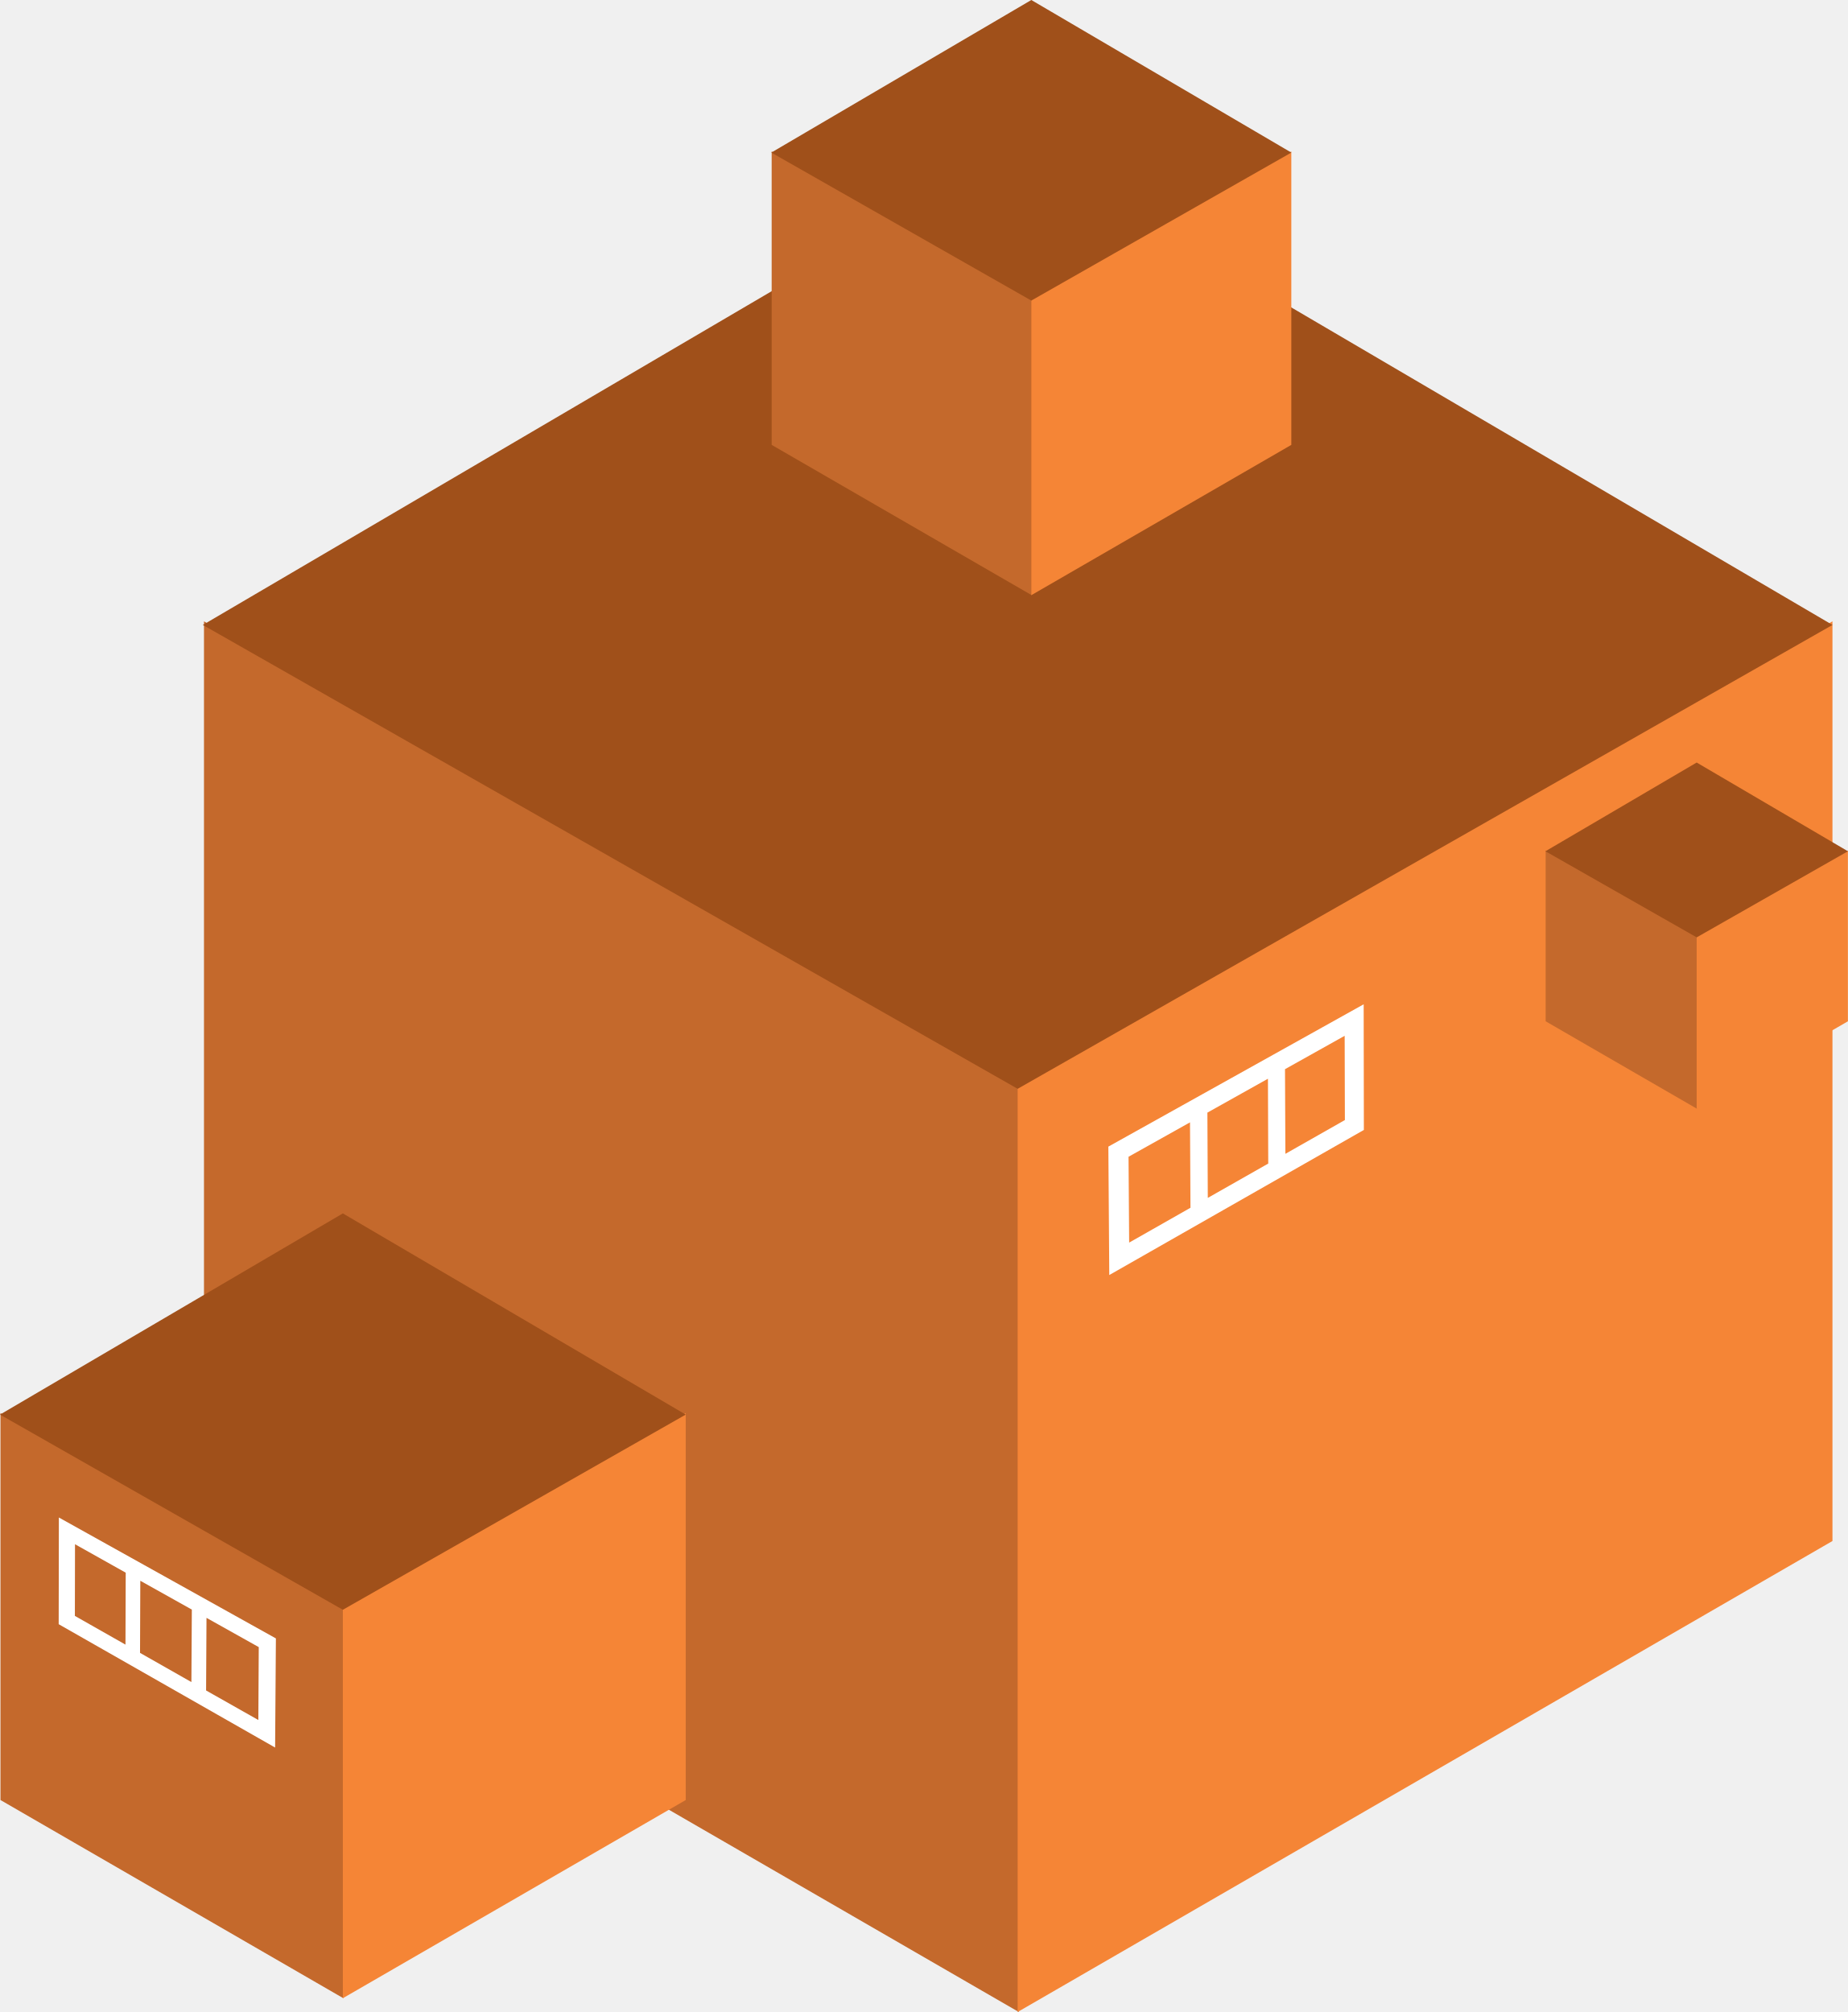
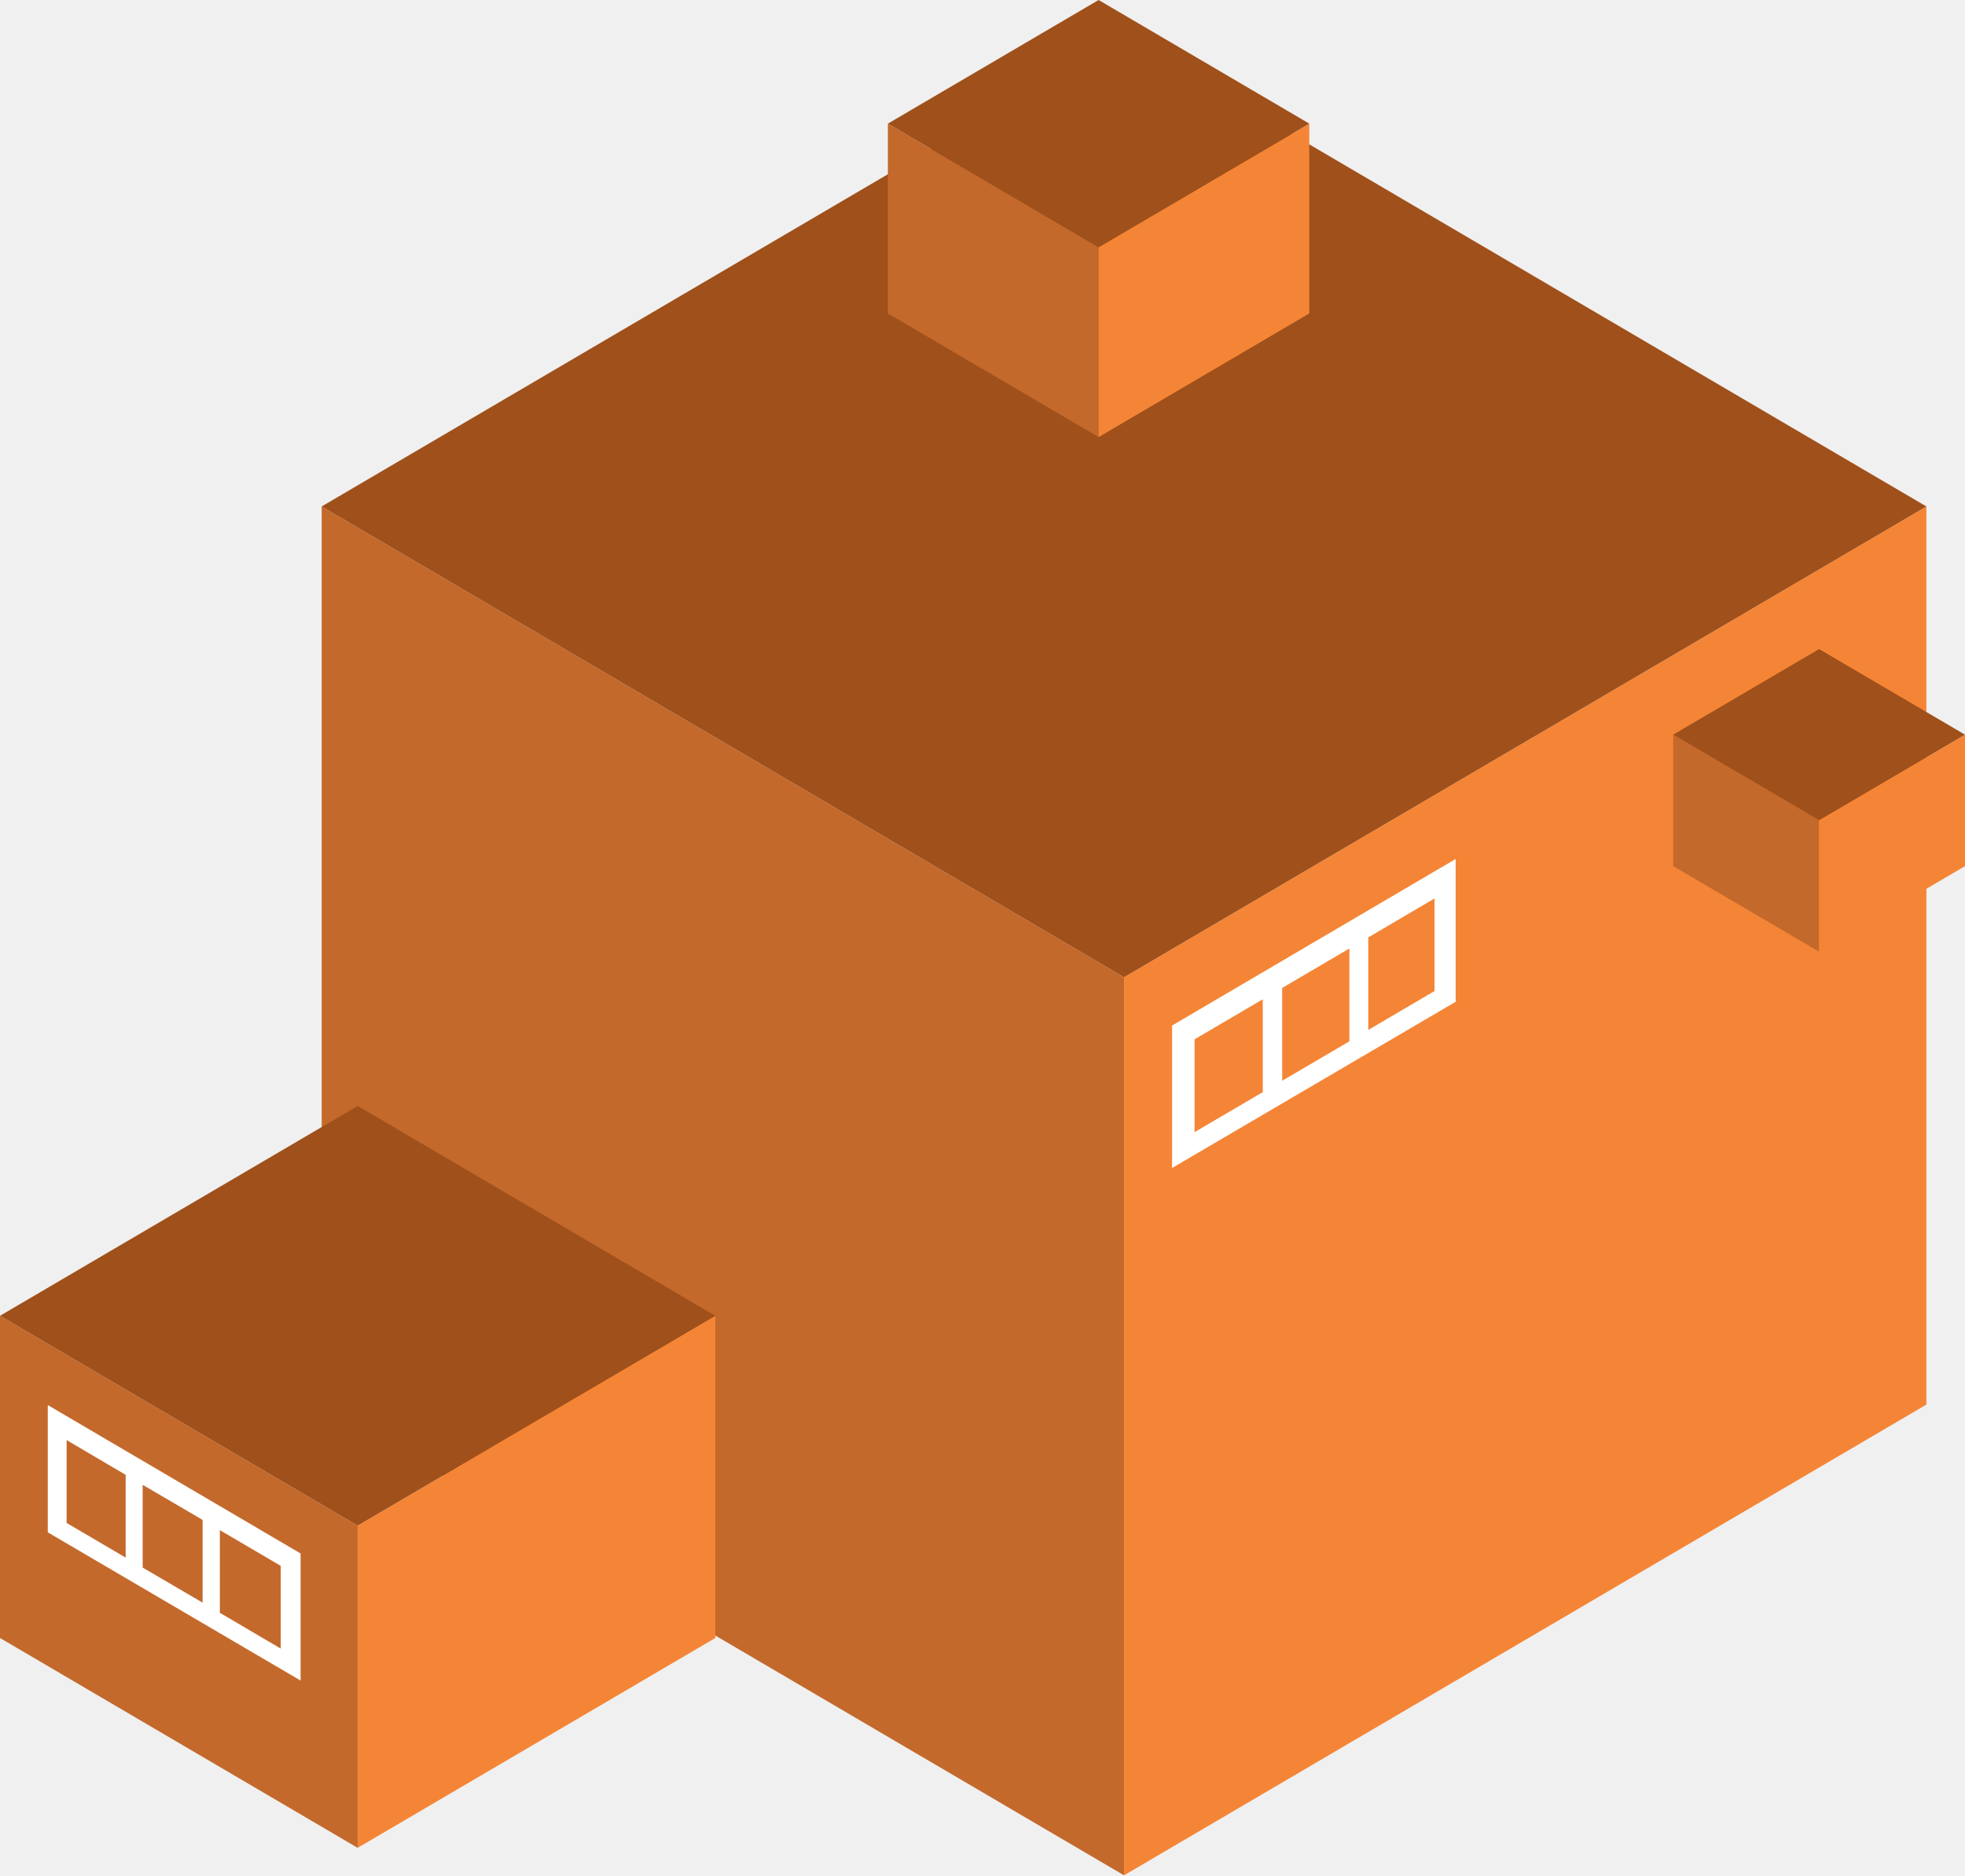
- <svg xmlns="http://www.w3.org/2000/svg" viewBox="0 0 681.44 742.02">
+ <svg xmlns="http://www.w3.org/2000/svg" viewBox="0 0 448.32 427.9">
  <defs>
    <style>.a{fill:#c4692c;}.b{fill:#f58536;}.c{fill:#a0501a;}.d{fill:#fff;}</style>
  </defs>
-   <polygon class="a" points="375.69 742.02 75.22 568.32 75.22 229.15 375.69 400.22 375.69 742.02" />
-   <polygon class="b" points="375.27 742.02 675.74 568.32 675.74 229.15 375.27 400.22 375.27 742.02" />
-   <polygon class="c" points="375.27 54.16 74.8 230.48 375.27 401.55 675.74 230.48 375.27 54.16" />
-   <polygon class="a" points="380.44 219.5 284.56 164.07 284.56 55.84 380.44 110.43 380.44 219.5" />
-   <polygon class="b" points="380.31 219.5 476.19 164.07 476.19 55.84 380.31 110.43 380.31 219.5" />
-   <polygon class="c" points="380.31 0 284.43 56.27 380.31 110.85 476.19 56.27 380.31 0" />
-   <path class="d" d="M502.87,370.38l.07,46.34-93.88,53.51-.34-47.36ZM474,425.53l21.94-12.46L495.86,382l-22,12.31Zm-28.61,16.25,22.29-12.66-.11-31.29-22.33,12.5Zm-29,16.49L439,445.42l-.17-31.5-22.67,12.69Z" />
-   <polygon class="a" points="126.61 736.94 0.18 663.85 0.18 521.14 126.61 593.12 126.61 736.94" />
-   <polygon class="b" points="126.43 736.94 252.87 663.85 252.87 521.14 126.43 593.12 126.43 736.94" />
-   <polygon class="c" points="126.43 447.5 0 521.7 126.43 593.68 252.87 521.7 126.43 447.5" />
-   <path class="d" d="M21.71,559.65,21.64,599l79.81,45.49.29-40.25Zm24.56,46.88L27.61,595.94l.05-26.43L46.36,580Zm24.31,13.81L51.64,609.58l.1-26.6,19,10.63Zm24.69,14L76,623.44l.15-26.78,19.27,10.79Z" />
-   <polygon class="a" points="625.75 408.89 569.98 376.65 569.98 313.7 625.75 345.45 625.75 408.89" />
-   <polygon class="b" points="625.67 408.89 681.44 376.65 681.44 313.7 625.67 345.45 625.67 408.89" />
-   <polygon class="c" points="625.67 281.22 569.9 313.94 625.67 345.7 681.44 313.94 625.67 281.22" />
+   <polygon class="a" points="256.45 427.9 73.39 320.49 73.39 115.56 256.45 222.98 256.45 427.9" />
+   <polygon class="b" points="256.45 427.9 439.51 320.49 439.51 115.56 256.45 222.98 256.45 427.9" />
+   <polygon class="c" points="256.45 8.14 73.39 115.56 256.45 222.98 439.51 115.56 256.45 8.14" />
+   <path class="d" d="M332.11,228.58l-64.7,37.93V234l64.7-38Zm-44-.57-15.57,9.14v21.18l15.57-9.14Zm19.76-11.59-15.34,9V246.6l15.34-9ZM327.29,205l-15.11,8.89V235l15.11-8.87Z" />
+   <polygon class="a" points="81.6 421.63 0 373.75 0 300.23 81.6 348.11 81.6 421.63" />
+   <polygon class="b" points="81.6 421.63 163.2 373.75 163.2 300.23 81.6 348.11 81.6 421.63" />
+   <polygon class="c" points="81.6 252.35 0 300.23 81.6 348.11 163.2 300.23 81.6 252.35" />
+   <path class="d" d="M10.9,349.64l57.68,33.82v-29L10.9,320.6Zm39.26-.5,13.89,8.15v18.88L50.16,368ZM32.55,338.8l13.67,8v18.88l-13.67-8ZM15.2,328.59l13.47,7.93v18.89L15.2,347.5Z" />
+   <polygon class="a" points="415.03 217.16 381.74 197.63 381.74 167.63 415.03 187.17 415.03 217.16" />
+   <polygon class="b" points="415.03 217.16 448.32 197.63 448.32 167.63 415.03 187.17 415.03 217.16" />
+   <polygon class="c" points="415.03 148.1 381.74 167.63 415.03 187.17 448.32 167.63 415.03 148.1" />
+   <polygon class="a" points="250.65 99.73 202.57 71.52 202.57 28.21 250.65 56.42 250.65 99.73" />
+   <polygon class="b" points="250.65 99.73 298.72 71.52 298.72 28.21 250.65 56.42 250.65 99.73" />
+   <polygon class="c" points="250.65 0 202.57 28.21 250.65 56.42 298.72 28.21 250.65 0" />
</svg>
